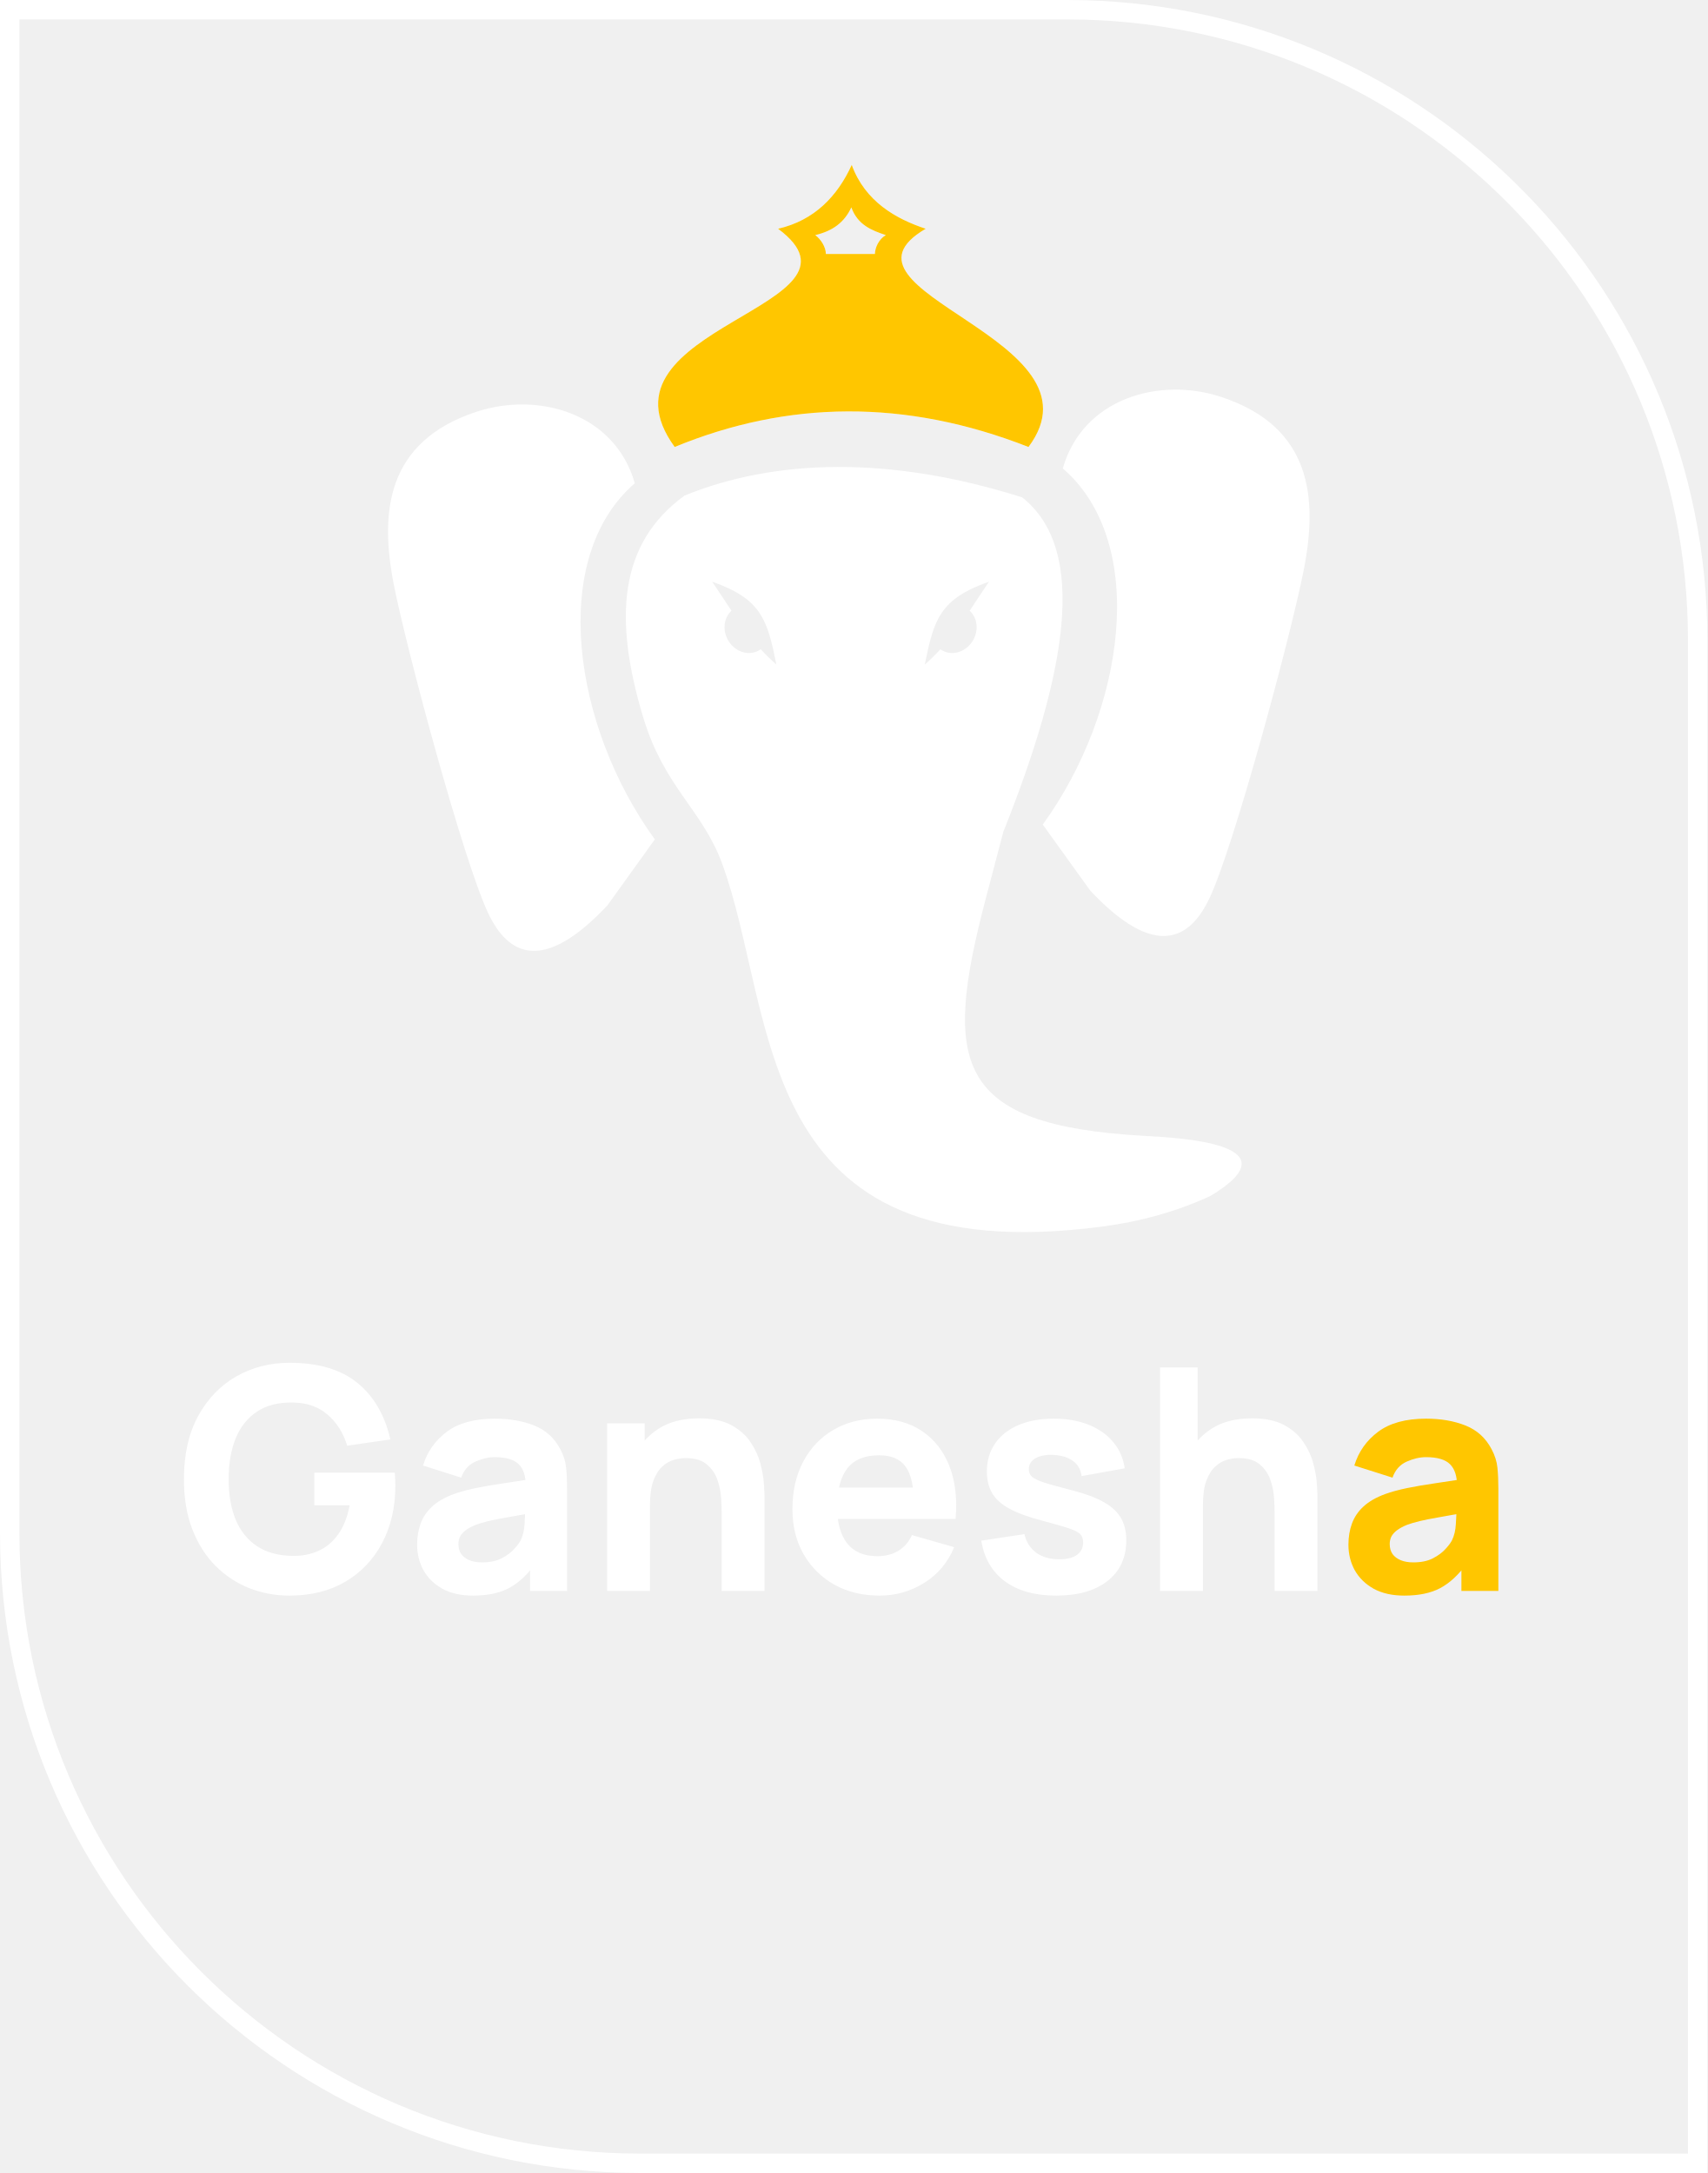
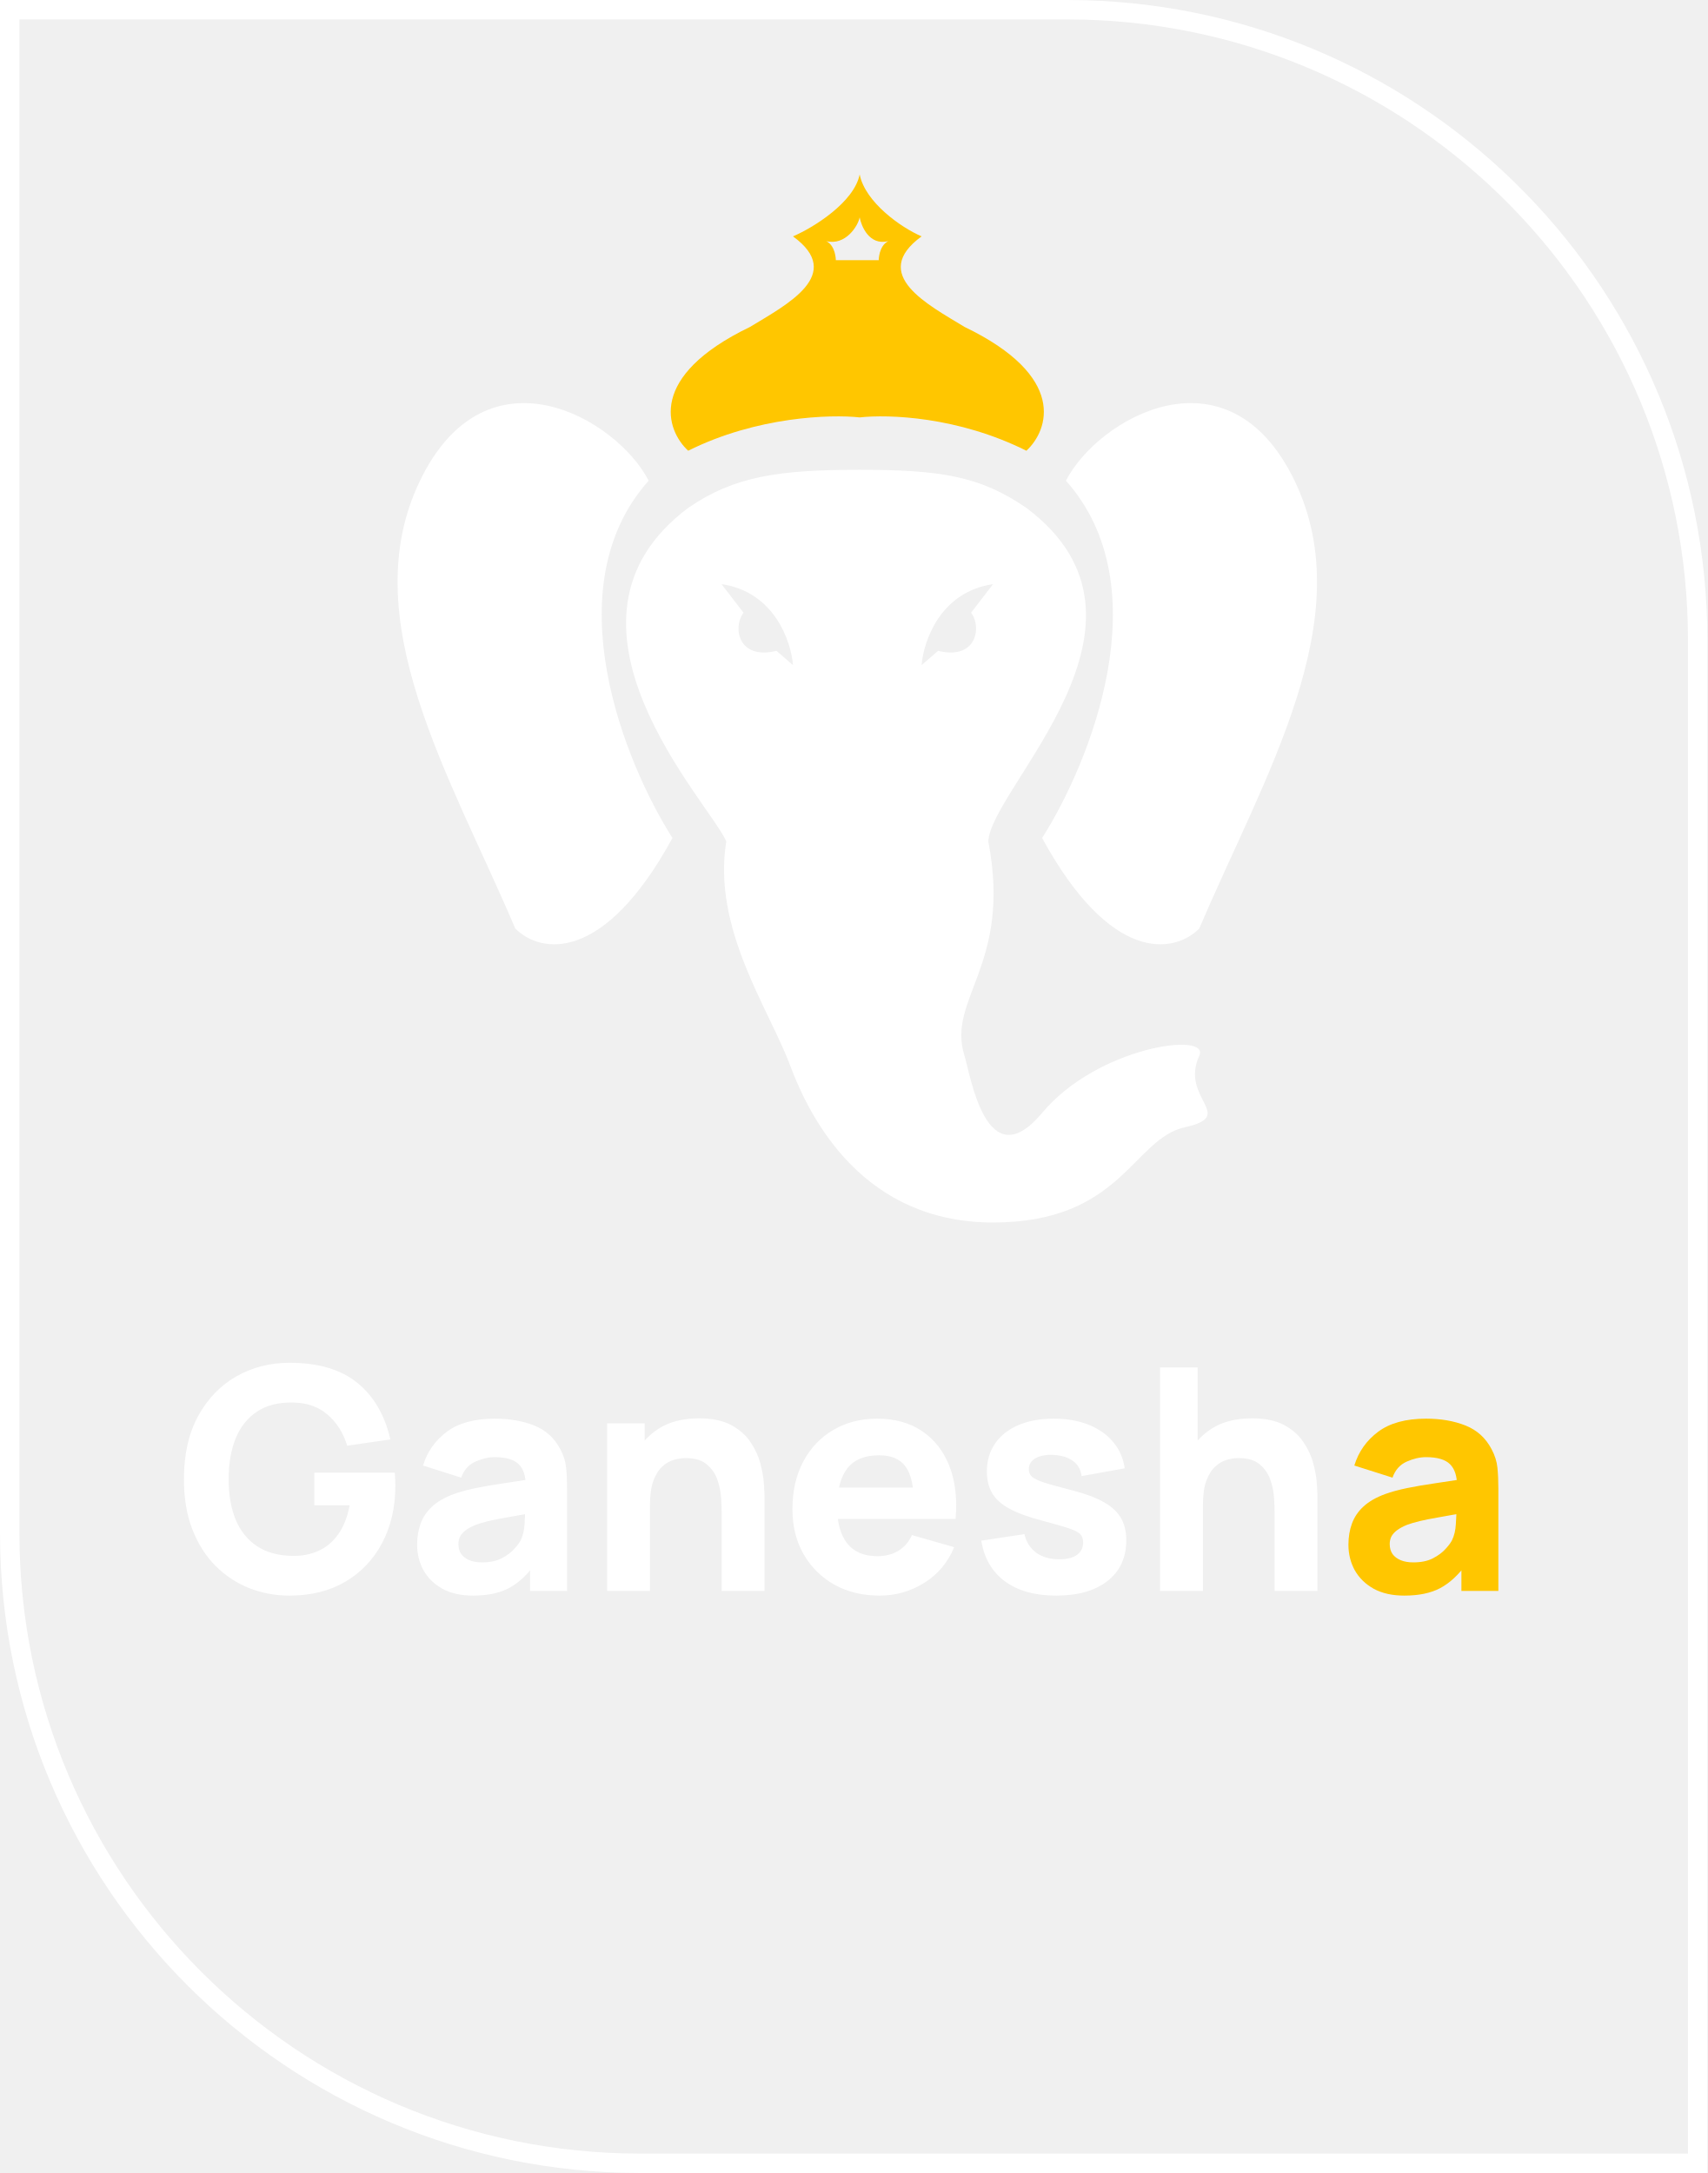
<svg xmlns="http://www.w3.org/2000/svg" width="88" height="112" viewBox="0 0 88 112" fill="none">
  <path d="M55 0.5L55.839 0.511C73.4 0.956 87.5 15.331 87.5 33V111.5H33C15.051 111.5 0.5 96.949 0.5 79V0.5H55Z" stroke="white" />
-   <g clip-path="url(#clip0_64_608)">
-     <path fill-rule="evenodd" clip-rule="evenodd" d="M33.751 43.264C29.517 37.428 28.265 28.758 32.718 24.909C31.695 21.319 27.771 20.164 24.552 21.225C19.897 22.765 19.556 26.413 20.31 30.195C21.01 33.699 23.897 44.388 25.154 47.051C25.71 48.233 26.402 48.859 27.21 48.985C28.35 49.164 29.724 48.345 31.299 46.675L33.751 43.264ZM36.705 29.98C39.25 30.875 39.546 31.936 40.017 34.254C39.726 33.999 39.456 33.735 39.209 33.462C39.169 33.493 39.124 33.52 39.079 33.543C38.527 33.829 37.822 33.565 37.499 32.952C37.225 32.428 37.324 31.824 37.701 31.479C37.364 30.978 37.046 30.477 36.705 29.98ZM45.095 13.092H42.567C42.563 12.73 42.316 12.34 42.02 12.117C42.922 11.906 43.523 11.459 43.878 10.689C44.206 11.593 44.924 11.875 45.656 12.117C45.297 12.327 45.099 12.757 45.095 13.092ZM50.976 29.98C48.43 30.875 48.134 31.936 47.663 34.254C47.954 33.999 48.224 33.735 48.471 33.462C48.511 33.493 48.556 33.52 48.601 33.543C49.153 33.829 49.858 33.565 50.181 32.952C50.455 32.428 50.356 31.824 49.979 31.479C50.311 30.978 50.634 30.477 50.976 29.98ZM34.774 23.038C40.588 20.643 46.657 20.545 53.009 23.038C57.206 17.438 42.15 15.044 47.712 11.79C46.181 11.284 44.587 10.389 43.901 8.5C43.16 10.111 41.984 11.356 40.103 11.79C45.508 15.814 30.24 16.816 34.774 23.038ZM53.745 42.499C57.979 36.662 59.231 27.993 54.778 24.143C55.801 20.554 59.725 19.399 62.944 20.46C67.599 21.995 67.94 25.643 67.186 29.429C66.486 32.934 63.599 43.623 62.342 46.286C61.785 47.467 61.094 48.094 60.286 48.219C59.146 48.398 57.772 47.579 56.197 45.91L53.745 42.499ZM52.681 25.634C45.818 23.463 39.923 23.66 35.286 25.54C31.919 27.988 31.591 31.824 33.163 37.012C34.24 40.565 36.197 41.747 37.207 44.477C40.098 52.283 38.59 65.59 56.749 63.227C58.791 62.963 60.677 62.435 62.401 61.633C66.885 58.921 60.668 58.639 58.908 58.541C49.22 57.981 48.565 54.852 50.805 46.326L51.712 42.875C54.935 34.8 56.134 28.355 52.681 25.634Z" fill="white" />
-     <path fill-rule="evenodd" clip-rule="evenodd" d="M45.094 13.092H42.567C42.563 12.73 42.316 12.34 42.02 12.117C42.922 11.906 43.523 11.459 43.878 10.689C44.206 11.593 44.924 11.875 45.656 12.117C45.297 12.327 45.099 12.757 45.094 13.092ZM34.774 23.038C40.587 20.643 46.657 20.545 53.009 23.038C57.206 17.438 42.15 15.044 47.712 11.79C46.181 11.284 44.587 10.389 43.9 8.5C43.16 10.111 41.983 11.356 40.103 11.79C45.508 15.814 30.24 16.816 34.774 23.038Z" fill="#FFC600" />
-   </g>
  <path d="M14.92 82.24C14.195 82.24 13.504 82.112 12.848 81.856C12.192 81.595 11.611 81.211 11.104 80.704C10.603 80.197 10.205 79.571 9.912 78.824C9.624 78.077 9.48 77.216 9.48 76.24C9.48 74.965 9.723 73.883 10.208 72.992C10.699 72.096 11.355 71.413 12.176 70.944C13.003 70.475 13.917 70.24 14.92 70.24C16.403 70.24 17.568 70.584 18.416 71.272C19.264 71.96 19.832 72.933 20.12 74.192L17.896 74.512C17.688 73.84 17.347 73.304 16.872 72.904C16.403 72.499 15.8 72.293 15.064 72.288C14.333 72.277 13.725 72.435 13.24 72.76C12.755 73.085 12.389 73.547 12.144 74.144C11.904 74.741 11.784 75.44 11.784 76.24C11.784 77.04 11.904 77.733 12.144 78.32C12.389 78.907 12.755 79.363 13.24 79.688C13.725 80.013 14.333 80.181 15.064 80.192C15.56 80.203 16.008 80.117 16.408 79.936C16.813 79.755 17.155 79.469 17.432 79.08C17.709 78.691 17.907 78.192 18.024 77.584H16.2V75.904H20.344C20.355 75.973 20.363 76.096 20.368 76.272C20.373 76.448 20.376 76.549 20.376 76.576C20.376 77.68 20.152 78.659 19.704 79.512C19.256 80.365 18.624 81.035 17.808 81.52C16.992 82 16.029 82.24 14.92 82.24ZM24.379 82.24C23.761 82.24 23.235 82.123 22.803 81.888C22.377 81.648 22.051 81.331 21.827 80.936C21.609 80.536 21.499 80.096 21.499 79.616C21.499 79.216 21.561 78.851 21.683 78.52C21.806 78.189 22.003 77.899 22.275 77.648C22.553 77.392 22.923 77.179 23.387 77.008C23.707 76.891 24.089 76.787 24.531 76.696C24.974 76.605 25.475 76.52 26.035 76.44C26.595 76.355 27.211 76.261 27.883 76.16L27.099 76.592C27.099 76.08 26.977 75.704 26.731 75.464C26.486 75.224 26.075 75.104 25.499 75.104C25.179 75.104 24.846 75.181 24.499 75.336C24.153 75.491 23.91 75.765 23.771 76.16L21.803 75.536C22.022 74.821 22.433 74.24 23.035 73.792C23.638 73.344 24.459 73.12 25.499 73.12C26.262 73.12 26.939 73.237 27.531 73.472C28.123 73.707 28.571 74.112 28.875 74.688C29.046 75.008 29.147 75.328 29.179 75.648C29.211 75.968 29.227 76.325 29.227 76.72V82H27.323V80.224L27.595 80.592C27.174 81.173 26.718 81.595 26.227 81.856C25.742 82.112 25.126 82.24 24.379 82.24ZM24.843 80.528C25.243 80.528 25.579 80.459 25.851 80.32C26.129 80.176 26.347 80.013 26.507 79.832C26.673 79.651 26.785 79.499 26.843 79.376C26.955 79.141 27.019 78.869 27.035 78.56C27.057 78.245 27.067 77.984 27.067 77.776L27.707 77.936C27.062 78.043 26.539 78.133 26.139 78.208C25.739 78.277 25.417 78.341 25.171 78.4C24.926 78.459 24.71 78.523 24.523 78.592C24.31 78.677 24.137 78.771 24.003 78.872C23.875 78.968 23.779 79.075 23.715 79.192C23.657 79.309 23.627 79.44 23.627 79.584C23.627 79.781 23.675 79.952 23.771 80.096C23.873 80.235 24.014 80.341 24.195 80.416C24.377 80.491 24.593 80.528 24.843 80.528ZM37.196 82V77.92C37.196 77.723 37.185 77.472 37.163 77.168C37.142 76.859 37.075 76.549 36.964 76.24C36.852 75.931 36.667 75.672 36.411 75.464C36.161 75.256 35.803 75.152 35.34 75.152C35.153 75.152 34.953 75.181 34.739 75.24C34.526 75.299 34.326 75.413 34.139 75.584C33.953 75.749 33.798 75.995 33.675 76.32C33.558 76.645 33.499 77.077 33.499 77.616L32.252 77.024C32.252 76.341 32.39 75.701 32.667 75.104C32.945 74.507 33.361 74.024 33.916 73.656C34.475 73.288 35.179 73.104 36.028 73.104C36.705 73.104 37.257 73.219 37.684 73.448C38.11 73.677 38.441 73.968 38.675 74.32C38.916 74.672 39.086 75.04 39.188 75.424C39.289 75.803 39.35 76.149 39.371 76.464C39.393 76.779 39.404 77.008 39.404 77.152V82H37.196ZM31.291 82V73.36H33.227V76.224H33.499V82H31.291ZM45.339 82.24C44.454 82.24 43.672 82.051 42.995 81.672C42.323 81.288 41.795 80.763 41.411 80.096C41.032 79.424 40.843 78.656 40.843 77.792C40.843 76.848 41.03 76.027 41.403 75.328C41.776 74.629 42.291 74.088 42.947 73.704C43.603 73.315 44.358 73.12 45.211 73.12C46.118 73.12 46.889 73.333 47.523 73.76C48.158 74.187 48.627 74.787 48.931 75.56C49.235 76.333 49.342 77.243 49.251 78.288H47.099V77.488C47.099 76.608 46.958 75.976 46.675 75.592C46.398 75.203 45.942 75.008 45.307 75.008C44.566 75.008 44.019 75.235 43.667 75.688C43.321 76.136 43.147 76.8 43.147 77.68C43.147 78.485 43.321 79.109 43.667 79.552C44.019 79.989 44.534 80.208 45.211 80.208C45.638 80.208 46.003 80.115 46.307 79.928C46.611 79.741 46.843 79.472 47.003 79.12L49.179 79.744C48.854 80.533 48.339 81.147 47.635 81.584C46.937 82.021 46.171 82.24 45.339 82.24ZM42.475 78.288V76.672H48.203V78.288H42.475ZM54.434 82.24C53.346 82.24 52.465 81.995 51.794 81.504C51.127 81.008 50.721 80.309 50.578 79.408L52.801 79.072C52.892 79.477 53.092 79.795 53.401 80.024C53.716 80.253 54.114 80.368 54.593 80.368C54.988 80.368 55.292 80.293 55.505 80.144C55.719 79.989 55.825 79.776 55.825 79.504C55.825 79.333 55.783 79.197 55.697 79.096C55.612 78.989 55.42 78.885 55.121 78.784C54.828 78.683 54.37 78.549 53.745 78.384C53.041 78.203 52.479 78 52.057 77.776C51.636 77.552 51.332 77.285 51.145 76.976C50.959 76.661 50.865 76.283 50.865 75.84C50.865 75.285 51.007 74.805 51.289 74.4C51.572 73.989 51.969 73.675 52.481 73.456C52.999 73.232 53.607 73.12 54.306 73.12C54.983 73.12 55.583 73.224 56.105 73.432C56.628 73.64 57.05 73.936 57.37 74.32C57.695 74.704 57.895 75.157 57.969 75.68L55.745 76.08C55.708 75.76 55.569 75.507 55.33 75.32C55.09 75.133 54.764 75.024 54.353 74.992C53.953 74.965 53.631 75.019 53.386 75.152C53.145 75.285 53.026 75.477 53.026 75.728C53.026 75.877 53.076 76.003 53.178 76.104C53.284 76.205 53.5 76.309 53.825 76.416C54.156 76.523 54.657 76.661 55.33 76.832C55.986 77.003 56.511 77.203 56.906 77.432C57.306 77.656 57.596 77.928 57.778 78.248C57.959 78.563 58.05 78.944 58.05 79.392C58.05 80.277 57.73 80.973 57.09 81.48C56.45 81.987 55.564 82.24 54.434 82.24ZM65.695 82V77.92C65.695 77.723 65.685 77.472 65.663 77.168C65.642 76.859 65.576 76.549 65.463 76.24C65.352 75.931 65.168 75.672 64.912 75.464C64.661 75.256 64.303 75.152 63.84 75.152C63.653 75.152 63.453 75.181 63.239 75.24C63.026 75.299 62.826 75.413 62.639 75.584C62.453 75.749 62.298 75.995 62.175 76.32C62.058 76.645 61.999 77.077 61.999 77.616L60.752 77.024C60.752 76.341 60.89 75.701 61.167 75.104C61.445 74.507 61.861 74.024 62.416 73.656C62.975 73.288 63.679 73.104 64.528 73.104C65.205 73.104 65.757 73.219 66.183 73.448C66.61 73.677 66.941 73.968 67.175 74.32C67.415 74.672 67.586 75.04 67.688 75.424C67.789 75.803 67.85 76.149 67.871 76.464C67.893 76.779 67.903 77.008 67.903 77.152V82H65.695ZM59.791 82V70.48H61.727V76.4H61.999V82H59.791Z" fill="white" />
  <path d="M72.379 82.24C71.761 82.24 71.235 82.123 70.803 81.888C70.377 81.648 70.051 81.331 69.827 80.936C69.609 80.536 69.499 80.096 69.499 79.616C69.499 79.216 69.561 78.851 69.683 78.52C69.806 78.189 70.003 77.899 70.275 77.648C70.553 77.392 70.923 77.179 71.387 77.008C71.707 76.891 72.089 76.787 72.531 76.696C72.974 76.605 73.475 76.52 74.035 76.44C74.595 76.355 75.211 76.261 75.883 76.16L75.099 76.592C75.099 76.08 74.977 75.704 74.731 75.464C74.486 75.224 74.075 75.104 73.499 75.104C73.179 75.104 72.846 75.181 72.499 75.336C72.153 75.491 71.91 75.765 71.771 76.16L69.803 75.536C70.022 74.821 70.433 74.24 71.035 73.792C71.638 73.344 72.459 73.12 73.499 73.12C74.262 73.12 74.939 73.237 75.531 73.472C76.123 73.707 76.571 74.112 76.875 74.688C77.046 75.008 77.147 75.328 77.179 75.648C77.211 75.968 77.227 76.325 77.227 76.72V82H75.323V80.224L75.595 80.592C75.174 81.173 74.718 81.595 74.227 81.856C73.742 82.112 73.126 82.24 72.379 82.24ZM72.843 80.528C73.243 80.528 73.579 80.459 73.851 80.32C74.129 80.176 74.347 80.013 74.507 79.832C74.673 79.651 74.785 79.499 74.843 79.376C74.955 79.141 75.019 78.869 75.035 78.56C75.057 78.245 75.067 77.984 75.067 77.776L75.707 77.936C75.062 78.043 74.539 78.133 74.139 78.208C73.739 78.277 73.417 78.341 73.171 78.4C72.926 78.459 72.71 78.523 72.523 78.592C72.31 78.677 72.137 78.771 72.003 78.872C71.875 78.968 71.779 79.075 71.715 79.192C71.657 79.309 71.627 79.44 71.627 79.584C71.627 79.781 71.675 79.952 71.771 80.096C71.873 80.235 72.014 80.341 72.195 80.416C72.377 80.491 72.593 80.528 72.843 80.528Z" fill="#FFC600" />
+   <g clip-path="url(#clip0_105_458)">
+     <path fill-rule="evenodd" clip-rule="evenodd" d="M44.308 21.514C42.835 21.35 39.005 21.464 35.469 23.232C34.323 22.168 33.357 19.402 38.661 16.848C40.543 15.702 43.572 14.148 40.871 12.183C41.936 11.727 44.023 10.423 44.308 8.991C44.593 10.423 46.435 11.727 47.5 12.183C44.799 14.148 47.828 15.702 49.71 16.848C55.014 19.402 54.048 22.168 52.902 23.232C49.366 21.464 45.781 21.35 44.308 21.514ZM42.589 12.429C43.572 12.674 44.226 11.649 44.308 11.201C44.39 11.649 44.799 12.674 45.781 12.429C45.29 12.674 45.29 13.411 45.29 13.411H44.308H43.08C43.08 13.411 43.08 12.674 42.589 12.429Z" fill="#FFC600" />
+     <path fill-rule="evenodd" clip-rule="evenodd" d="M35.469 26.179C37.842 24.542 40.134 24.214 44.308 24.214C48.482 24.214 50.528 24.542 52.902 26.179C60.759 32.072 51.07 40.577 50.938 43.366C52.165 49.75 48.779 51.469 49.71 54.415C50.02 55.398 50.836 60.799 53.711 57.362C56.585 53.924 62.395 53.16 61.813 54.415C60.789 56.625 63.778 57.499 61.077 58.098C58.376 58.697 57.813 63.009 51.183 63.009C44.554 63.009 41.795 57.788 40.721 54.906C39.647 52.025 36.697 47.856 37.433 43.366C36.585 41.387 27.612 32.072 35.469 26.179ZM37.188 30.107C39.907 30.5 40.776 33.054 40.871 34.281L40.021 33.545C38.038 34.036 37.754 32.317 38.321 31.581L37.188 30.107ZM51.183 30.107C48.463 30.5 47.594 33.054 47.5 34.281L48.35 33.545C50.333 34.036 50.617 32.317 50.05 31.581L51.183 30.107Z" fill="white" />
+     <path d="M54.938 24.776C56.575 21.584 63.286 17.655 66.724 24.776C70.162 31.896 65.153 39.999 61.813 47.856C60.504 49.166 57.246 49.673 53.711 43.191C56.166 39.344 59.849 30.276 54.938 24.776Z" fill="white" />
+     <path d="M33.432 24.776C31.796 21.584 25.084 17.655 21.647 24.776C18.209 31.896 23.218 39.999 26.557 47.856C27.867 49.166 31.124 49.673 34.66 43.191C32.205 39.344 28.522 30.276 33.432 24.776Z" fill="white" />
+   </g>
  <defs>
-     <clipPath id="clip0_64_608">
-       <rect width="47.5" height="55" fill="white" transform="translate(20 8.5)" />
+     <clipPath id="clip0_105_458">
+       <rect width="48.125" height="55" fill="white" transform="translate(20 8.5)" />
    </clipPath>
  </defs>
</svg>
